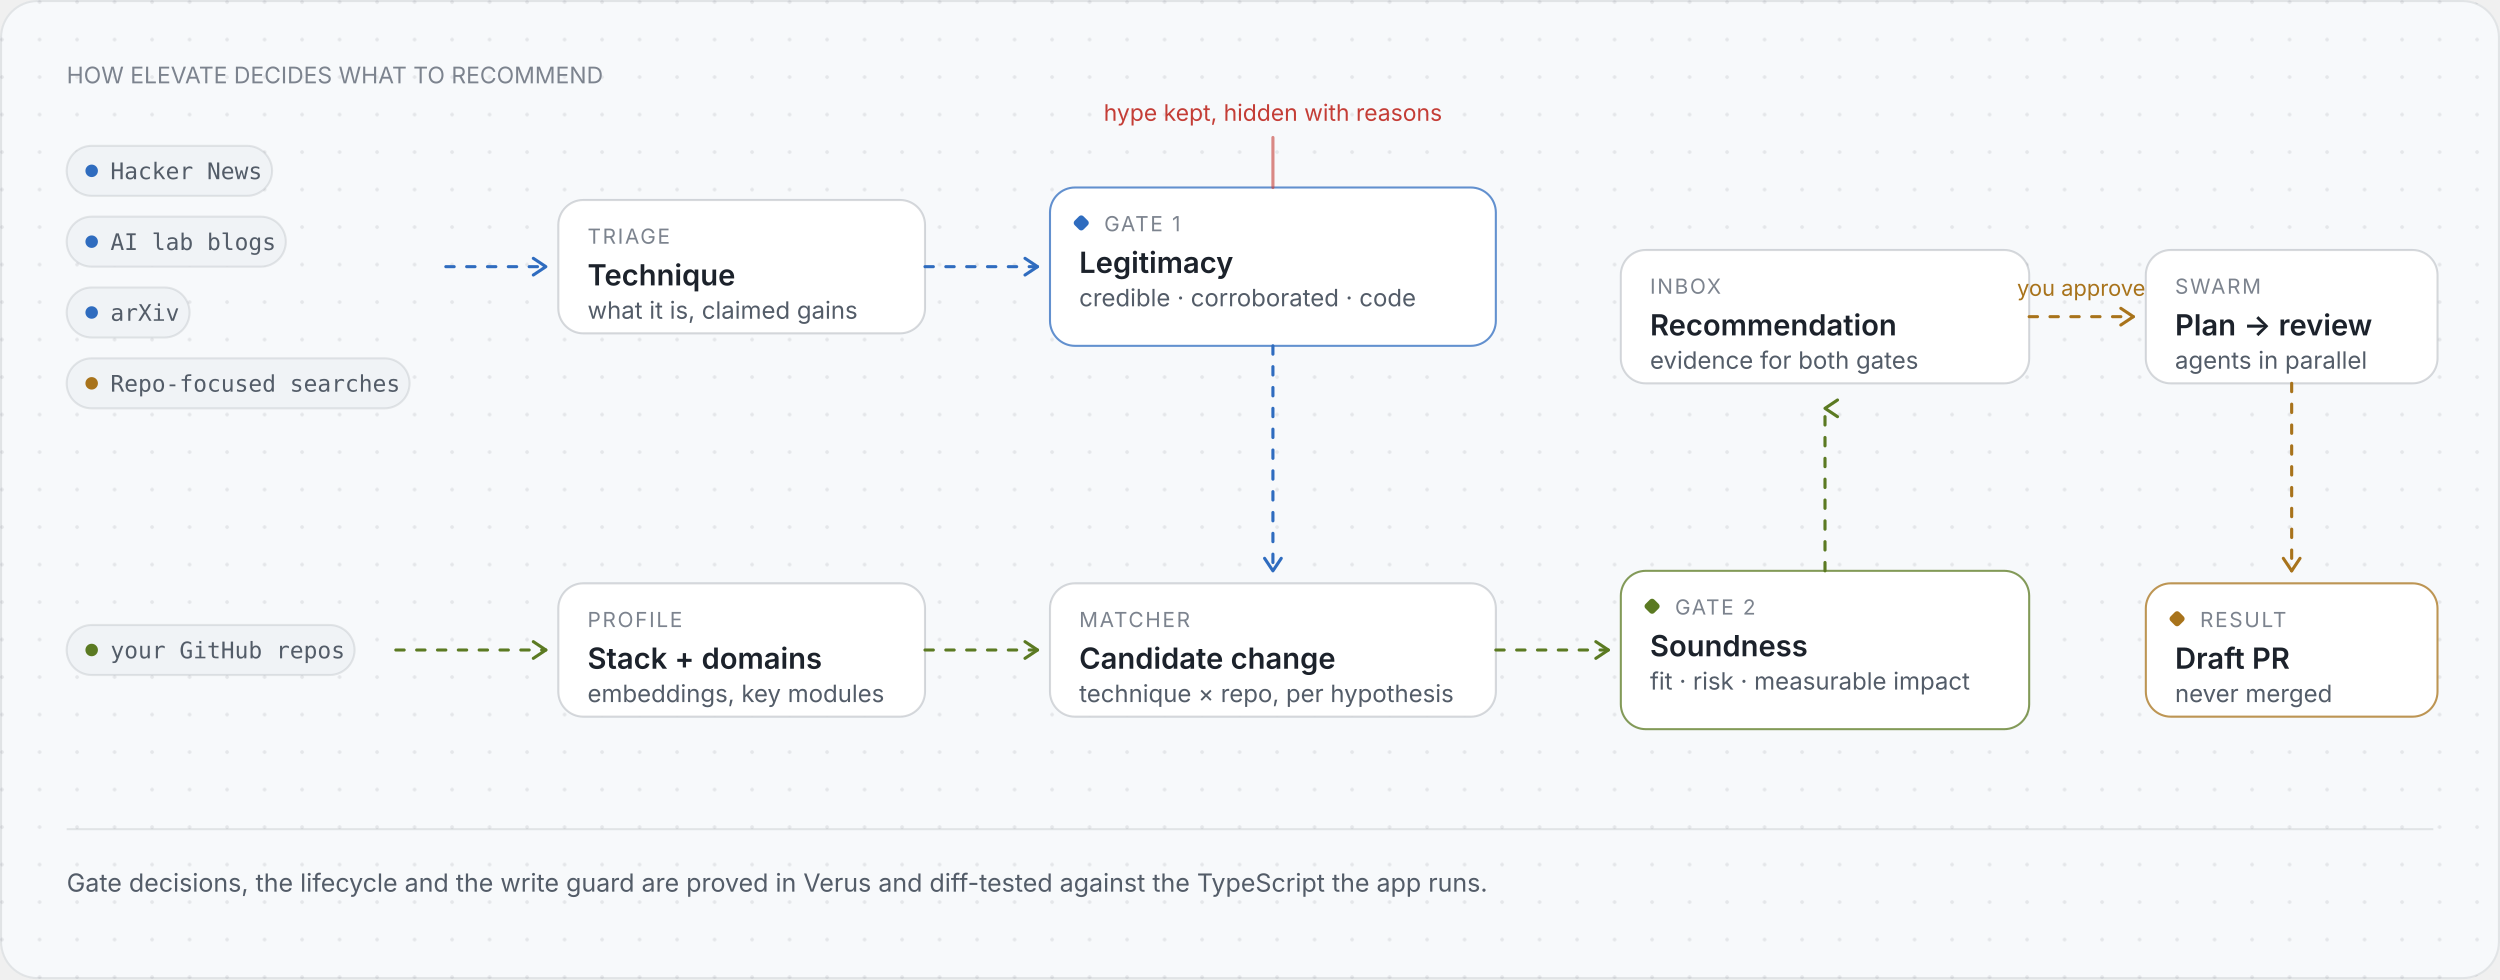
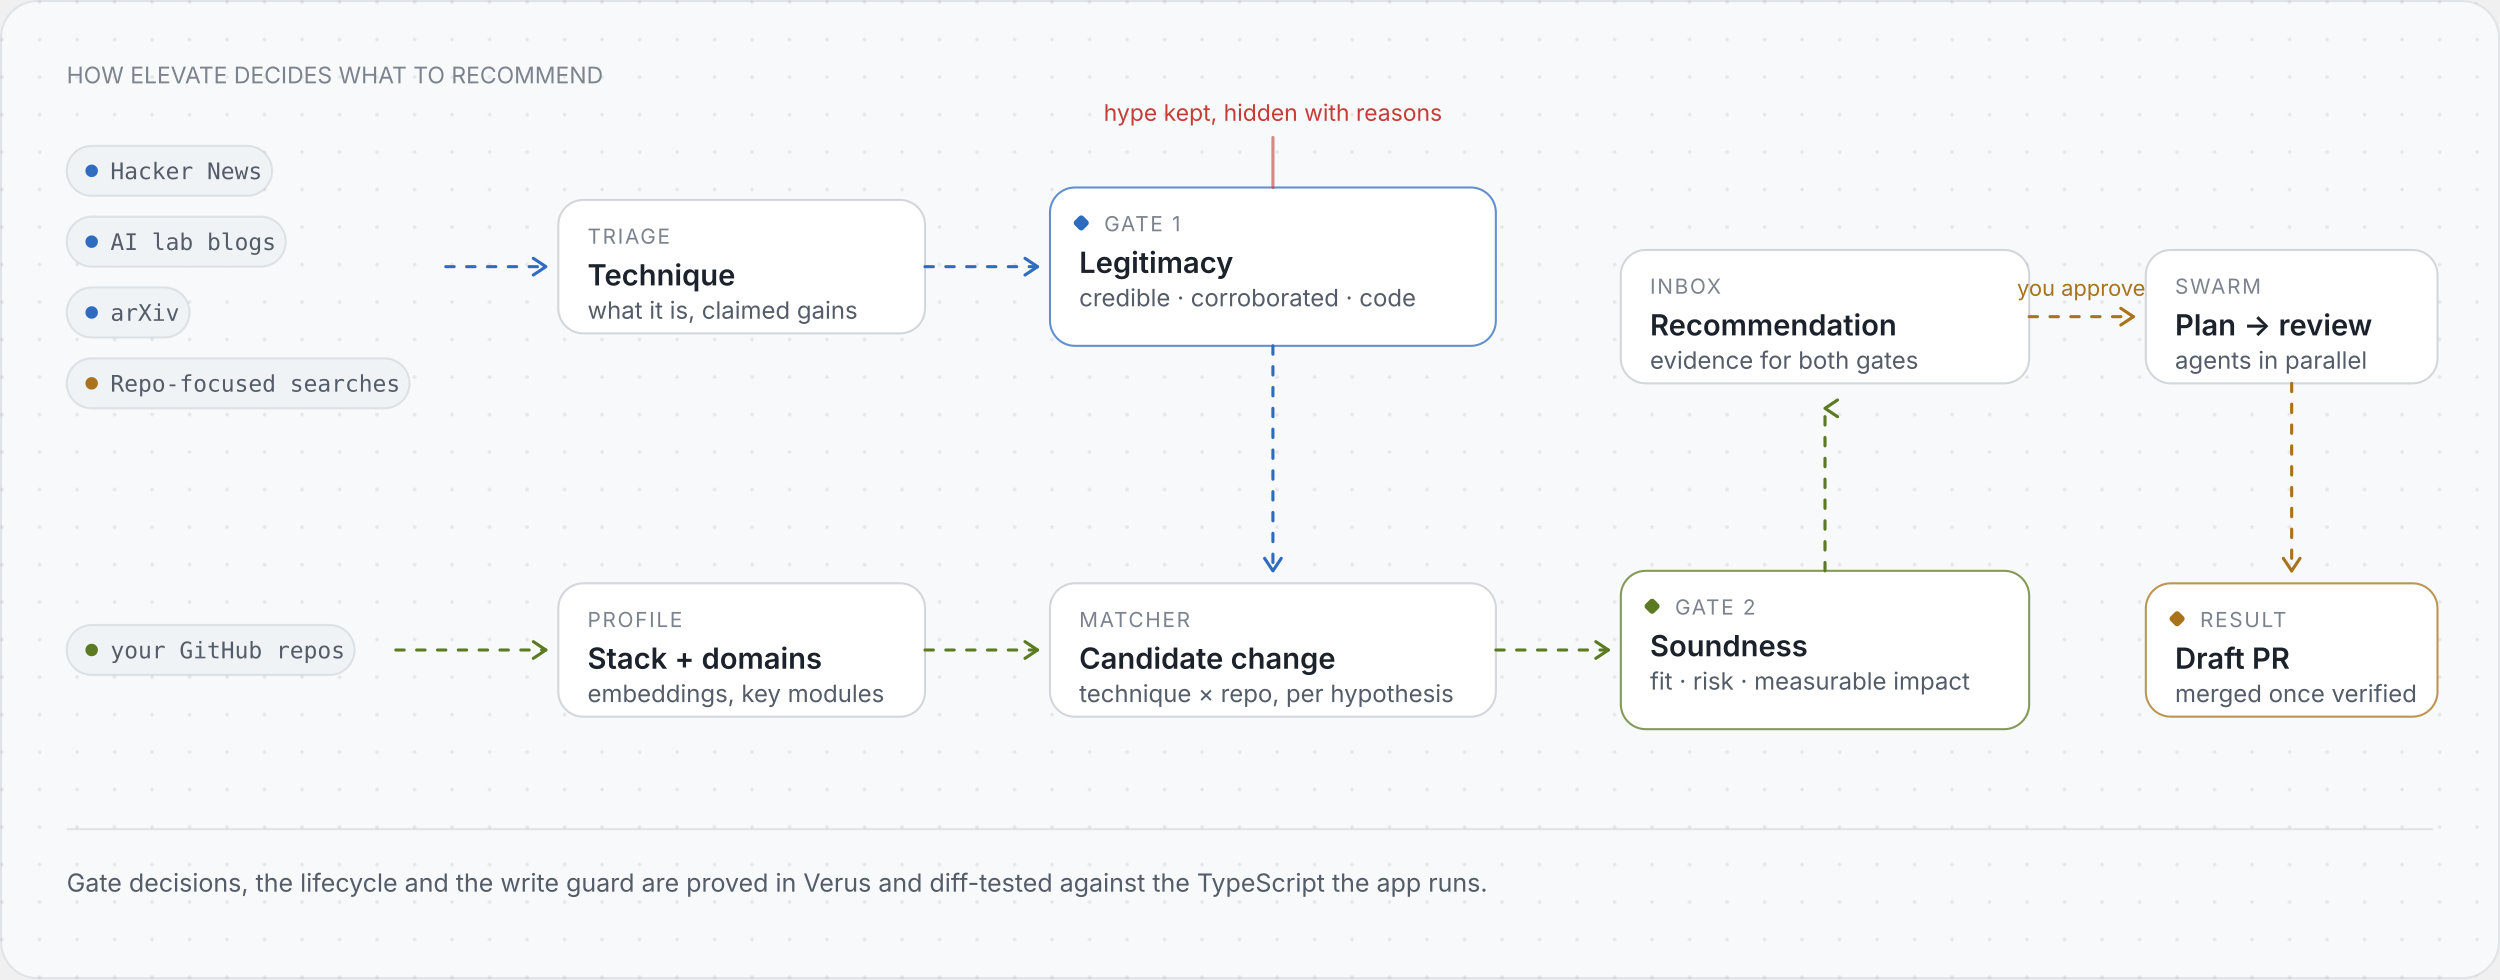
<svg xmlns="http://www.w3.org/2000/svg" viewBox="0 0 1200 470" width="1200" height="470" role="img" aria-label="elevate pipeline: sources and repos, two gates, approval, swarm, draft PR">
  <style>
  .flow { stroke-dasharray: 4 6; animation: march 1.4s linear infinite; }
  .ping { transform-box: fill-box; transform-origin: center; animation: ping 2.4s cubic-bezier(.23,1,.32,1) infinite; }
  @keyframes march { to { stroke-dashoffset: -20; } }
  @keyframes ping { from { transform: scale(1); opacity: .6; } to { transform: scale(2.4); opacity: 0; } }
  @media (prefers-reduced-motion: reduce) { .flow, .ping { animation: none; } }
</style>
  <defs>
    <pattern id="dots" width="18" height="18" patternUnits="userSpaceOnUse">
      <circle cx="1" cy="1" r="0.9" fill="rgba(22,32,48,0.08)" />
    </pattern>
    <radialGradient id="glow" cx="50%" cy="50%" r="50%">
      <stop offset="0" stop-color="#2f6cbf" stop-opacity="0.14" />
      <stop offset="1" stop-color="#2f6cbf" stop-opacity="0" />
    </radialGradient>
  </defs>
  <rect width="1200" height="470" rx="18" fill="#f7f9fb" />
  <rect width="1200" height="470" rx="18" fill="url(#dots)" />
  <rect x="0.5" y="0.5" width="1199" height="469" rx="17.5" fill="none" stroke="rgba(22,32,48,0.10)" />
  <text x="32" y="40" text-anchor="start" font-family="-apple-system, BlinkMacSystemFont, 'Segoe UI', Inter, Helvetica, Arial, sans-serif" font-size="11" fill="#7c838e">HOW ELEVATE DECIDES WHAT TO RECOMMEND</text>
  <g>
    <rect x="32" y="70" width="98.6" height="24" rx="12" fill="#f0f3f6" stroke="rgba(22,32,48,0.10)" />
    <circle cx="44" cy="82" r="3" fill="#2f6cbf" />
    <text x="53" y="86" font-family="ui-monospace, 'Cascadia Code', 'SFMono-Regular', Menlo, Consolas, monospace" font-size="11" fill="#535c68">Hacker News</text>
  </g>
  <g>
    <rect x="32" y="104" width="105.2" height="24" rx="12" fill="#f0f3f6" stroke="rgba(22,32,48,0.10)" />
    <circle cx="44" cy="116" r="3" fill="#2f6cbf" />
    <text x="53" y="120" font-family="ui-monospace, 'Cascadia Code', 'SFMono-Regular', Menlo, Consolas, monospace" font-size="11" fill="#535c68">AI lab blogs</text>
  </g>
  <g>
    <rect x="32" y="138" width="59" height="24" rx="12" fill="#f0f3f6" stroke="rgba(22,32,48,0.10)" />
    <circle cx="44" cy="150" r="3" fill="#2f6cbf" />
    <text x="53" y="154" font-family="ui-monospace, 'Cascadia Code', 'SFMono-Regular', Menlo, Consolas, monospace" font-size="11" fill="#535c68">arXiv</text>
  </g>
  <g>
    <rect x="32" y="172" width="164.6" height="24" rx="12" fill="#f0f3f6" stroke="rgba(22,32,48,0.10)" />
    <circle cx="44" cy="184" r="3" fill="#a8731b" />
    <text x="53" y="188" font-family="ui-monospace, 'Cascadia Code', 'SFMono-Regular', Menlo, Consolas, monospace" font-size="11" fill="#535c68">Repo-focused searches</text>
  </g>
  <path d="M 214 128 C 240 128, 240 128, 262 128" fill="none" stroke="#2f6cbf" stroke-opacity="1" stroke-width="1.5" class="flow" stroke-linecap="round" />
  <polyline points="256,124 262,128 256,132" fill="none" stroke="#2f6cbf" stroke-width="1.5" stroke-linecap="round" stroke-linejoin="round" />
  <g>
    <rect x="268" y="96" width="176" height="64" rx="12" fill="#ffffff" stroke="rgba(22,32,48,0.17)" stroke-opacity="1" />
    <text x="282" y="117" font-family="-apple-system, BlinkMacSystemFont, 'Segoe UI', Inter, Helvetica, Arial, sans-serif" font-size="10" letter-spacing="0.08em" fill="#7c838e">TRIAGE</text>
    <text x="282" y="137" font-family="-apple-system, BlinkMacSystemFont, 'Segoe UI', Inter, Helvetica, Arial, sans-serif" font-size="14" font-weight="600" fill="#1c222b">Technique</text>
    <text x="282" y="153" font-family="-apple-system, BlinkMacSystemFont, 'Segoe UI', Inter, Helvetica, Arial, sans-serif" font-size="11.5" fill="#535c68">what it is, claimed gains</text>
  </g>
  <path d="M 444 128 L 498 128" fill="none" stroke="#2f6cbf" stroke-opacity="1" stroke-width="1.5" class="flow" stroke-linecap="round" />
  <polyline points="492,124 498,128 492,132" fill="none" stroke="#2f6cbf" stroke-width="1.5" stroke-linecap="round" stroke-linejoin="round" />
  <g>
    <rect x="504" y="90" width="214" height="76" rx="12" fill="#ffffff" stroke="#2f6cbf" stroke-opacity="0.75" />
    <rect x="516" y="104" width="6" height="6" rx="1.5" transform="rotate(45 519 107)" fill="#2f6cbf" />
    <text x="530" y="111" font-family="-apple-system, BlinkMacSystemFont, 'Segoe UI', Inter, Helvetica, Arial, sans-serif" font-size="10" letter-spacing="0.08em" fill="#7c838e">GATE 1</text>
    <text x="518" y="131" font-family="-apple-system, BlinkMacSystemFont, 'Segoe UI', Inter, Helvetica, Arial, sans-serif" font-size="14" font-weight="600" fill="#1c222b">Legitimacy</text>
    <text x="518" y="147" font-family="-apple-system, BlinkMacSystemFont, 'Segoe UI', Inter, Helvetica, Arial, sans-serif" font-size="11.5" fill="#535c68">credible · corroborated · code</text>
  </g>
  <path d="M 611 90 L 611 66" fill="none" stroke="#c43d36" stroke-opacity="0.6" stroke-width="1.5" stroke-linecap="round" />
  <text x="611" y="58" text-anchor="middle" font-family="-apple-system, BlinkMacSystemFont, 'Segoe UI', Inter, Helvetica, Arial, sans-serif" font-size="11" fill="#c43d36">hype kept, hidden with reasons</text>
  <g>
    <rect x="32" y="300" width="138.2" height="24" rx="12" fill="#f0f3f6" stroke="rgba(22,32,48,0.10)" />
    <circle cx="44" cy="312" r="3" fill="#5b7a22" />
    <text x="53" y="316" font-family="ui-monospace, 'Cascadia Code', 'SFMono-Regular', Menlo, Consolas, monospace" font-size="11" fill="#535c68">your GitHub repos</text>
  </g>
  <path d="M 190 312 L 262 312" fill="none" stroke="#5b7a22" stroke-opacity="1" stroke-width="1.5" class="flow" stroke-linecap="round" />
  <polyline points="256,308 262,312 256,316" fill="none" stroke="#5b7a22" stroke-width="1.5" stroke-linecap="round" stroke-linejoin="round" />
  <g>
    <rect x="268" y="280" width="176" height="64" rx="12" fill="#ffffff" stroke="rgba(22,32,48,0.17)" stroke-opacity="1" />
    <text x="282" y="301" font-family="-apple-system, BlinkMacSystemFont, 'Segoe UI', Inter, Helvetica, Arial, sans-serif" font-size="10" letter-spacing="0.08em" fill="#7c838e">PROFILE</text>
    <text x="282" y="321" font-family="-apple-system, BlinkMacSystemFont, 'Segoe UI', Inter, Helvetica, Arial, sans-serif" font-size="14" font-weight="600" fill="#1c222b">Stack + domains</text>
    <text x="282" y="337" font-family="-apple-system, BlinkMacSystemFont, 'Segoe UI', Inter, Helvetica, Arial, sans-serif" font-size="11.5" fill="#535c68">embeddings, key modules</text>
  </g>
  <path d="M 444 312 L 498 312" fill="none" stroke="#5b7a22" stroke-opacity="1" stroke-width="1.5" class="flow" stroke-linecap="round" />
  <polyline points="492,308 498,312 492,316" fill="none" stroke="#5b7a22" stroke-width="1.5" stroke-linecap="round" stroke-linejoin="round" />
  <g>
    <rect x="504" y="280" width="214" height="64" rx="12" fill="#ffffff" stroke="rgba(22,32,48,0.17)" stroke-opacity="1" />
    <text x="518" y="301" font-family="-apple-system, BlinkMacSystemFont, 'Segoe UI', Inter, Helvetica, Arial, sans-serif" font-size="10" letter-spacing="0.08em" fill="#7c838e">MATCHER</text>
    <text x="518" y="321" font-family="-apple-system, BlinkMacSystemFont, 'Segoe UI', Inter, Helvetica, Arial, sans-serif" font-size="14" font-weight="600" fill="#1c222b">Candidate change</text>
    <text x="518" y="337" font-family="-apple-system, BlinkMacSystemFont, 'Segoe UI', Inter, Helvetica, Arial, sans-serif" font-size="11.5" fill="#535c68">technique × repo, per hypothesis</text>
  </g>
  <path d="M 611 166 L 611 274" fill="none" stroke="#2f6cbf" stroke-opacity="1" stroke-width="1.5" class="flow" stroke-linecap="round" />
  <polyline points="607,268 611,274 615,268" fill="none" stroke="#2f6cbf" stroke-width="1.5" stroke-linecap="round" stroke-linejoin="round" />
  <path d="M 718 312 L 772 312" fill="none" stroke="#5b7a22" stroke-opacity="1" stroke-width="1.5" class="flow" stroke-linecap="round" />
  <polyline points="766,308 772,312 766,316" fill="none" stroke="#5b7a22" stroke-width="1.5" stroke-linecap="round" stroke-linejoin="round" />
  <g>
    <rect x="778" y="274" width="196" height="76" rx="12" fill="#ffffff" stroke="#5b7a22" stroke-opacity="0.75" />
    <rect x="790" y="288" width="6" height="6" rx="1.5" transform="rotate(45 793 291)" fill="#5b7a22" />
    <text x="804" y="295" font-family="-apple-system, BlinkMacSystemFont, 'Segoe UI', Inter, Helvetica, Arial, sans-serif" font-size="10" letter-spacing="0.08em" fill="#7c838e">GATE 2</text>
    <text x="792" y="315" font-family="-apple-system, BlinkMacSystemFont, 'Segoe UI', Inter, Helvetica, Arial, sans-serif" font-size="14" font-weight="600" fill="#1c222b">Soundness</text>
    <text x="792" y="331" font-family="-apple-system, BlinkMacSystemFont, 'Segoe UI', Inter, Helvetica, Arial, sans-serif" font-size="11.5" fill="#535c68">fit · risk · measurable impact</text>
  </g>
  <path d="M 876 274 L 876 196" fill="none" stroke="#5b7a22" stroke-opacity="1" stroke-width="1.5" class="flow" stroke-linecap="round" />
  <polyline points="882,192 876,196 882,200" fill="none" stroke="#5b7a22" stroke-width="1.5" stroke-linecap="round" stroke-linejoin="round" />
  <g>
    <rect x="778" y="120" width="196" height="64" rx="12" fill="#ffffff" stroke="rgba(22,32,48,0.17)" stroke-opacity="1" />
    <text x="792" y="141" font-family="-apple-system, BlinkMacSystemFont, 'Segoe UI', Inter, Helvetica, Arial, sans-serif" font-size="10" letter-spacing="0.08em" fill="#7c838e">INBOX</text>
    <text x="792" y="161" font-family="-apple-system, BlinkMacSystemFont, 'Segoe UI', Inter, Helvetica, Arial, sans-serif" font-size="14" font-weight="600" fill="#1c222b">Recommendation</text>
    <text x="792" y="177" font-family="-apple-system, BlinkMacSystemFont, 'Segoe UI', Inter, Helvetica, Arial, sans-serif" font-size="11.5" fill="#535c68">evidence for both gates</text>
  </g>
  <path d="M 974 152 L 1024 152" fill="none" stroke="#a8731b" stroke-opacity="1" stroke-width="1.5" class="flow" stroke-linecap="round" />
  <polyline points="1018,148 1024,152 1018,156" fill="none" stroke="#a8731b" stroke-width="1.5" stroke-linecap="round" stroke-linejoin="round" />
  <text x="999" y="142" text-anchor="middle" font-family="-apple-system, BlinkMacSystemFont, 'Segoe UI', Inter, Helvetica, Arial, sans-serif" font-size="10.5" fill="#a8731b">you approve</text>
  <g>
    <rect x="1030" y="120" width="140" height="64" rx="12" fill="#ffffff" stroke="rgba(22,32,48,0.17)" stroke-opacity="1" />
    <text x="1044" y="141" font-family="-apple-system, BlinkMacSystemFont, 'Segoe UI', Inter, Helvetica, Arial, sans-serif" font-size="10" letter-spacing="0.08em" fill="#7c838e">SWARM</text>
    <text x="1044" y="161" font-family="-apple-system, BlinkMacSystemFont, 'Segoe UI', Inter, Helvetica, Arial, sans-serif" font-size="14" font-weight="600" fill="#1c222b">Plan → review</text>
    <text x="1044" y="177" font-family="-apple-system, BlinkMacSystemFont, 'Segoe UI', Inter, Helvetica, Arial, sans-serif" font-size="11.5" fill="#535c68">agents in parallel</text>
  </g>
  <path d="M 1100 184 L 1100 274" fill="none" stroke="#a8731b" stroke-opacity="1" stroke-width="1.5" class="flow" stroke-linecap="round" />
  <polyline points="1096,268 1100,274 1104,268" fill="none" stroke="#a8731b" stroke-width="1.5" stroke-linecap="round" stroke-linejoin="round" />
  <circle cx="1100" cy="312" r="9" fill="#a8731b" opacity="0.5" class="ping" />
  <g>
    <rect x="1030" y="280" width="140" height="64" rx="12" fill="#ffffff" stroke="#a8731b" stroke-opacity="0.75" />
    <rect x="1042" y="294" width="6" height="6" rx="1.5" transform="rotate(45 1045 297)" fill="#a8731b" />
    <text x="1056" y="301" font-family="-apple-system, BlinkMacSystemFont, 'Segoe UI', Inter, Helvetica, Arial, sans-serif" font-size="10" letter-spacing="0.08em" fill="#7c838e">RESULT</text>
    <text x="1044" y="321" font-family="-apple-system, BlinkMacSystemFont, 'Segoe UI', Inter, Helvetica, Arial, sans-serif" font-size="14" font-weight="600" fill="#1c222b">Draft PR</text>
-     <text x="1044" y="337" font-family="-apple-system, BlinkMacSystemFont, 'Segoe UI', Inter, Helvetica, Arial, sans-serif" font-size="11.5" fill="#535c68">never merged</text>
+     <text x="1044" y="337" font-family="-apple-system, BlinkMacSystemFont, 'Segoe UI', Inter, Helvetica, Arial, sans-serif" font-size="11.5" fill="#535c68">merged once verified</text>
  </g>
  <line x1="32" x2="1168" y1="398" y2="398" stroke="rgba(22,32,48,0.10)" />
  <text x="32" y="428" text-anchor="start" font-family="-apple-system, BlinkMacSystemFont, 'Segoe UI', Inter, Helvetica, Arial, sans-serif" font-size="12" fill="#535c68">Gate decisions, the lifecycle and the write guard are proved in Verus and diff-tested against the TypeScript the app runs.</text>
</svg>
